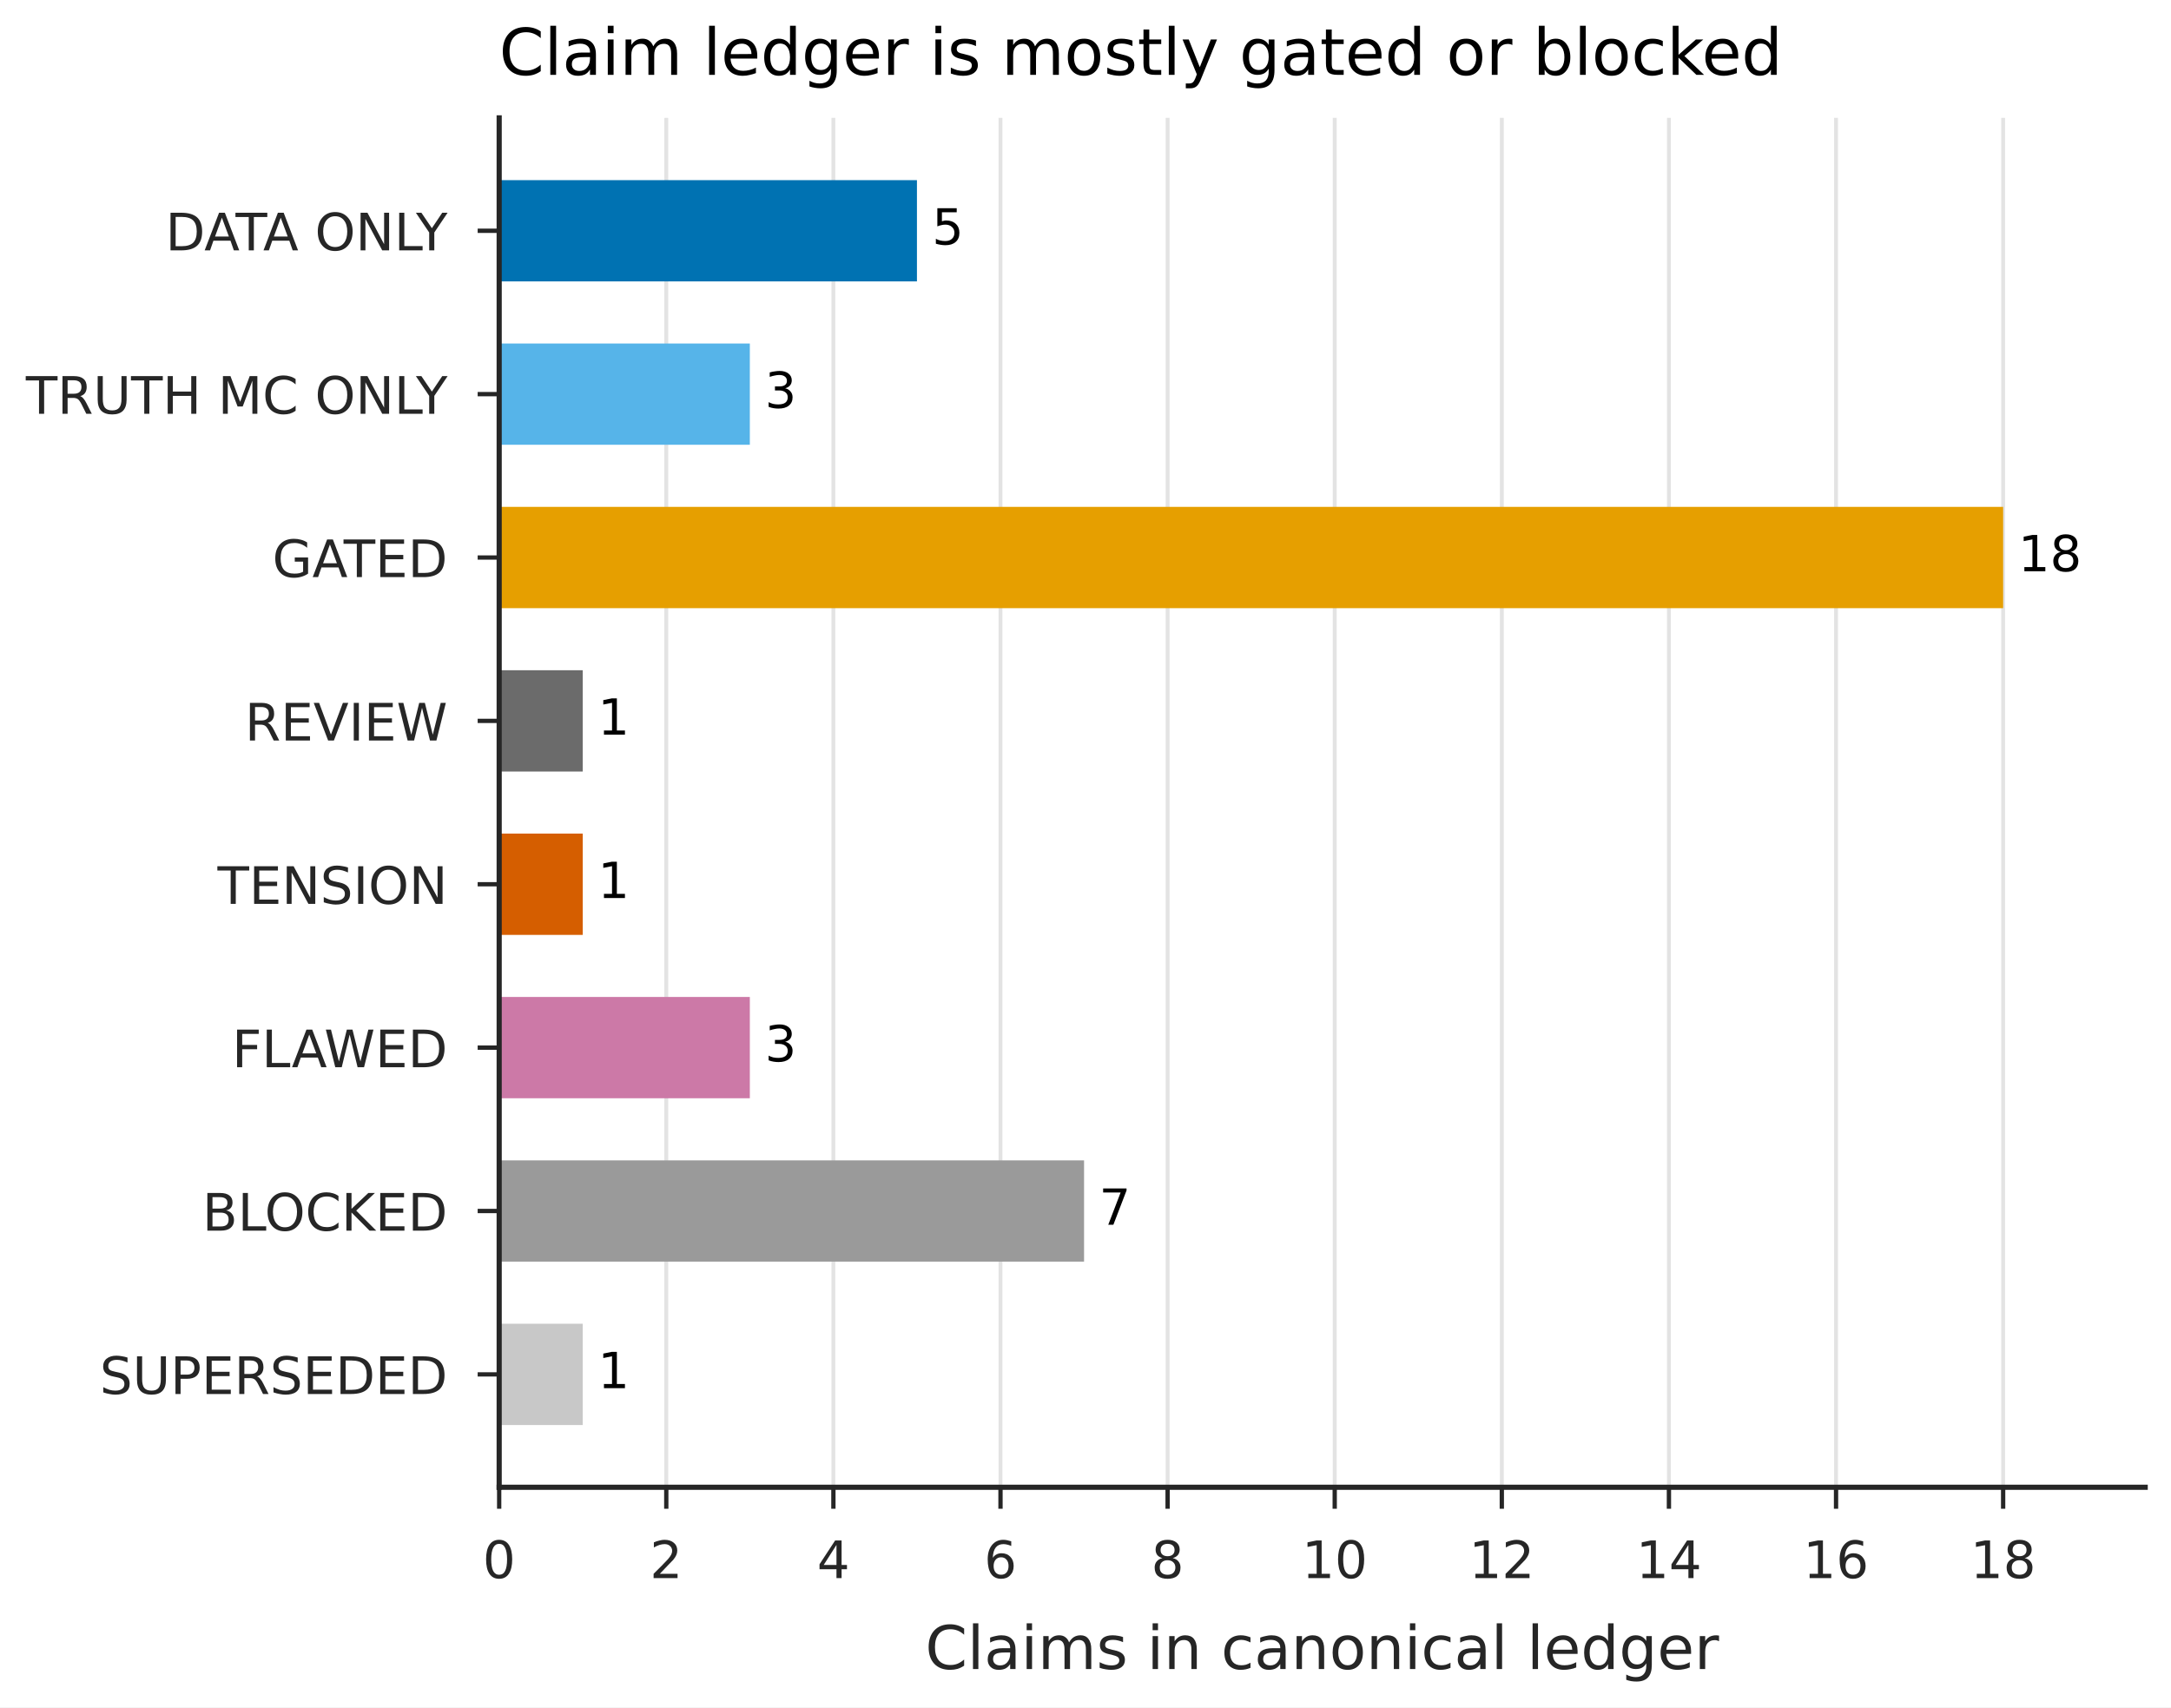
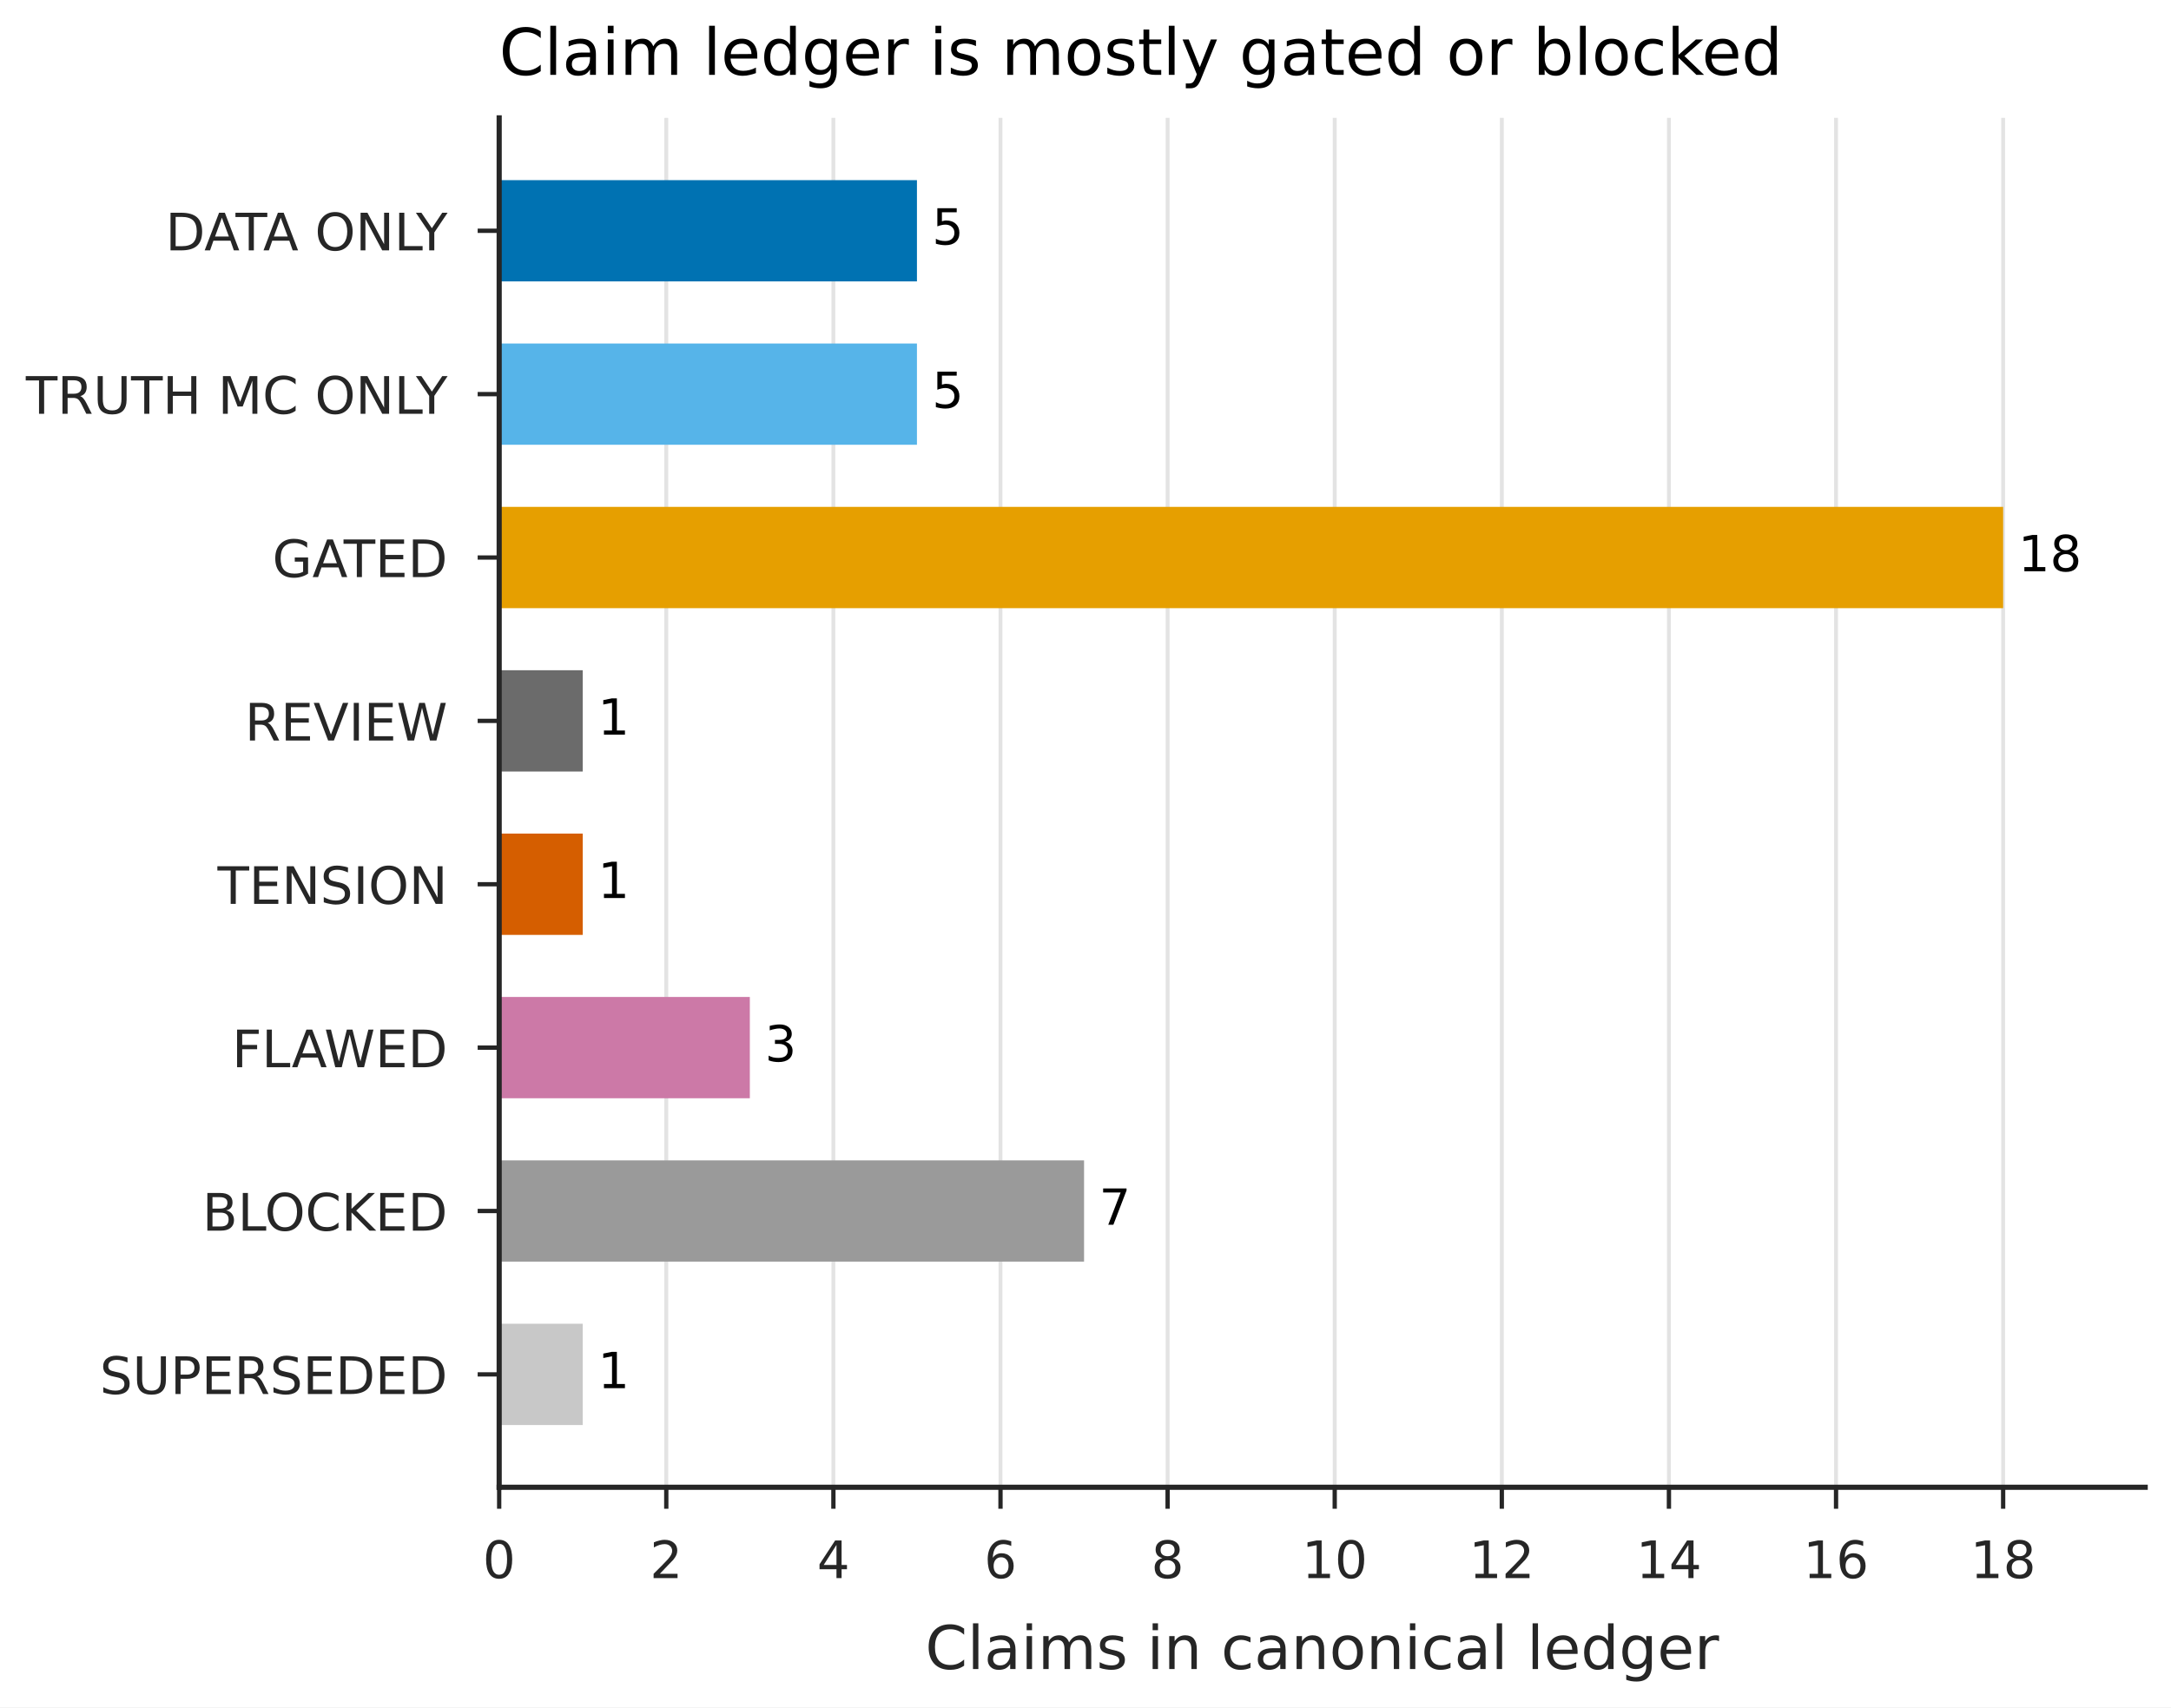
<svg xmlns="http://www.w3.org/2000/svg" xmlns:xlink="http://www.w3.org/1999/xlink" width="252.283pt" height="198.425pt" viewBox="0 0 252.283 198.425" version="1.1">
  <defs>
    <style type="text/css">*{stroke-linejoin: round; stroke-linecap: butt}</style>
  </defs>
  <g id="figure_1">
    <g id="patch_1">
      <path d="M 0 198.425  L 252.283 198.425  L 252.283 0  L 0 0  z " style="fill: #ffffff" />
    </g>
    <g id="axes_1">
      <g id="patch_2">
        <path d="M 58.007 172.843  L 249.283 172.843  L 249.283 13.699  L 58.007 13.699  z " style="fill: #ffffff" />
      </g>
      <g id="matplotlib.axis_1">
        <g id="xtick_1">
          <g id="line2d_1">
            <path d="M 58.007 172.843  L 58.007 13.699  " clip-path="url(#paaef369339)" style="fill: none; stroke: #d8d8d8; stroke-opacity: 0.7; stroke-width: 0.45; stroke-linecap: square" />
          </g>
          <g id="line2d_2">
            <defs>
              <path id="mf00183c285" d="M 0 0  L 0 2.5  " style="stroke: #262626; stroke-width: 0.5" />
            </defs>
            <g>
              <use xlink:href="#mf00183c285" x="58.007" y="172.843" style="fill: #262626; stroke: #262626; stroke-width: 0.5" />
            </g>
          </g>
          <g id="text_1">
            <text style="font-size: 6px; font-family: 'DejaVu Sans', 'Arial', 'Liberation Sans', sans-serif; text-anchor: middle; fill: #262626" x="58.007" y="183.402" transform="rotate(-0 58.00711 183.4025)">0</text>
          </g>
        </g>
        <g id="xtick_2">
          <g id="line2d_3">
            <path d="M 77.426 172.843  L 77.426 13.699  " clip-path="url(#paaef369339)" style="fill: none; stroke: #d8d8d8; stroke-opacity: 0.7; stroke-width: 0.45; stroke-linecap: square" />
          </g>
          <g id="line2d_4">
            <g>
              <use xlink:href="#mf00183c285" x="77.426" y="172.843" style="fill: #262626; stroke: #262626; stroke-width: 0.5" />
            </g>
          </g>
          <g id="text_2">
            <text style="font-size: 6px; font-family: 'DejaVu Sans', 'Arial', 'Liberation Sans', sans-serif; text-anchor: middle; fill: #262626" x="77.426" y="183.402" transform="rotate(-0 77.42601 183.4025)">2</text>
          </g>
        </g>
        <g id="xtick_3">
          <g id="line2d_5">
            <path d="M 96.845 172.843  L 96.845 13.699  " clip-path="url(#paaef369339)" style="fill: none; stroke: #d8d8d8; stroke-opacity: 0.7; stroke-width: 0.45; stroke-linecap: square" />
          </g>
          <g id="line2d_6">
            <g>
              <use xlink:href="#mf00183c285" x="96.845" y="172.843" style="fill: #262626; stroke: #262626; stroke-width: 0.5" />
            </g>
          </g>
          <g id="text_3">
            <text style="font-size: 6px; font-family: 'DejaVu Sans', 'Arial', 'Liberation Sans', sans-serif; text-anchor: middle; fill: #262626" x="96.845" y="183.402" transform="rotate(-0 96.8449 183.4025)">4</text>
          </g>
        </g>
        <g id="xtick_4">
          <g id="line2d_7">
            <path d="M 116.264 172.843  L 116.264 13.699  " clip-path="url(#paaef369339)" style="fill: none; stroke: #d8d8d8; stroke-opacity: 0.7; stroke-width: 0.45; stroke-linecap: square" />
          </g>
          <g id="line2d_8">
            <g>
              <use xlink:href="#mf00183c285" x="116.264" y="172.843" style="fill: #262626; stroke: #262626; stroke-width: 0.5" />
            </g>
          </g>
          <g id="text_4">
            <text style="font-size: 6px; font-family: 'DejaVu Sans', 'Arial', 'Liberation Sans', sans-serif; text-anchor: middle; fill: #262626" x="116.264" y="183.402" transform="rotate(-0 116.2638 183.4025)">6</text>
          </g>
        </g>
        <g id="xtick_5">
          <g id="line2d_9">
            <path d="M 135.683 172.843  L 135.683 13.699  " clip-path="url(#paaef369339)" style="fill: none; stroke: #d8d8d8; stroke-opacity: 0.7; stroke-width: 0.45; stroke-linecap: square" />
          </g>
          <g id="line2d_10">
            <g>
              <use xlink:href="#mf00183c285" x="135.683" y="172.843" style="fill: #262626; stroke: #262626; stroke-width: 0.5" />
            </g>
          </g>
          <g id="text_5">
            <text style="font-size: 6px; font-family: 'DejaVu Sans', 'Arial', 'Liberation Sans', sans-serif; text-anchor: middle; fill: #262626" x="135.683" y="183.402" transform="rotate(-0 135.6827 183.4025)">8</text>
          </g>
        </g>
        <g id="xtick_6">
          <g id="line2d_11">
            <path d="M 155.102 172.843  L 155.102 13.699  " clip-path="url(#paaef369339)" style="fill: none; stroke: #d8d8d8; stroke-opacity: 0.7; stroke-width: 0.45; stroke-linecap: square" />
          </g>
          <g id="line2d_12">
            <g>
              <use xlink:href="#mf00183c285" x="155.102" y="172.843" style="fill: #262626; stroke: #262626; stroke-width: 0.5" />
            </g>
          </g>
          <g id="text_6">
            <text style="font-size: 6px; font-family: 'DejaVu Sans', 'Arial', 'Liberation Sans', sans-serif; text-anchor: middle; fill: #262626" x="155.102" y="183.402" transform="rotate(-0 155.1016 183.4025)">10</text>
          </g>
        </g>
        <g id="xtick_7">
          <g id="line2d_13">
            <path d="M 174.52 172.843  L 174.52 13.699  " clip-path="url(#paaef369339)" style="fill: none; stroke: #d8d8d8; stroke-opacity: 0.7; stroke-width: 0.45; stroke-linecap: square" />
          </g>
          <g id="line2d_14">
            <g>
              <use xlink:href="#mf00183c285" x="174.52" y="172.843" style="fill: #262626; stroke: #262626; stroke-width: 0.5" />
            </g>
          </g>
          <g id="text_7">
            <text style="font-size: 6px; font-family: 'DejaVu Sans', 'Arial', 'Liberation Sans', sans-serif; text-anchor: middle; fill: #262626" x="174.52" y="183.402" transform="rotate(-0 174.5205 183.4025)">12</text>
          </g>
        </g>
        <g id="xtick_8">
          <g id="line2d_15">
            <path d="M 193.939 172.843  L 193.939 13.699  " clip-path="url(#paaef369339)" style="fill: none; stroke: #d8d8d8; stroke-opacity: 0.7; stroke-width: 0.45; stroke-linecap: square" />
          </g>
          <g id="line2d_16">
            <g>
              <use xlink:href="#mf00183c285" x="193.939" y="172.843" style="fill: #262626; stroke: #262626; stroke-width: 0.5" />
            </g>
          </g>
          <g id="text_8">
            <text style="font-size: 6px; font-family: 'DejaVu Sans', 'Arial', 'Liberation Sans', sans-serif; text-anchor: middle; fill: #262626" x="193.939" y="183.402" transform="rotate(-0 193.9394 183.4025)">14</text>
          </g>
        </g>
        <g id="xtick_9">
          <g id="line2d_17">
            <path d="M 213.358 172.843  L 213.358 13.699  " clip-path="url(#paaef369339)" style="fill: none; stroke: #d8d8d8; stroke-opacity: 0.7; stroke-width: 0.45; stroke-linecap: square" />
          </g>
          <g id="line2d_18">
            <g>
              <use xlink:href="#mf00183c285" x="213.358" y="172.843" style="fill: #262626; stroke: #262626; stroke-width: 0.5" />
            </g>
          </g>
          <g id="text_9">
            <text style="font-size: 6px; font-family: 'DejaVu Sans', 'Arial', 'Liberation Sans', sans-serif; text-anchor: middle; fill: #262626" x="213.358" y="183.402" transform="rotate(-0 213.3583 183.4025)">16</text>
          </g>
        </g>
        <g id="xtick_10">
          <g id="line2d_19">
            <path d="M 232.777 172.843  L 232.777 13.699  " clip-path="url(#paaef369339)" style="fill: none; stroke: #d8d8d8; stroke-opacity: 0.7; stroke-width: 0.45; stroke-linecap: square" />
          </g>
          <g id="line2d_20">
            <g>
              <use xlink:href="#mf00183c285" x="232.777" y="172.843" style="fill: #262626; stroke: #262626; stroke-width: 0.5" />
            </g>
          </g>
          <g id="text_10">
            <text style="font-size: 6px; font-family: 'DejaVu Sans', 'Arial', 'Liberation Sans', sans-serif; text-anchor: middle; fill: #262626" x="232.777" y="183.402" transform="rotate(-0 232.7772 183.4025)">18</text>
          </g>
        </g>
        <g id="text_11">
          <text style="font-size: 7px; font-family: 'DejaVu Sans', 'Arial', 'Liberation Sans', sans-serif; text-anchor: middle; fill: #262626" x="153.645" y="193.969" transform="rotate(-0 153.6452 193.9692)">Claims in canonical ledger</text>
        </g>
      </g>
      <g id="matplotlib.axis_2">
        <g id="ytick_1">
          <g id="line2d_21">
            <defs>
              <path id="m5b9cb7b1d8" d="M 0 0  L -2.5 0  " style="stroke: #262626; stroke-width: 0.5" />
            </defs>
            <g>
              <use xlink:href="#m5b9cb7b1d8" x="58.007" y="26.819" style="fill: #262626; stroke: #262626; stroke-width: 0.5" />
            </g>
          </g>
          <g id="text_12">
            <text style="font-size: 6px; font-family: 'DejaVu Sans', 'Arial', 'Liberation Sans', sans-serif; text-anchor: end; fill: #262626" x="52.007" y="29.098" transform="rotate(-0 52.00711 29.09823)">DATA ONLY</text>
          </g>
        </g>
        <g id="ytick_2">
          <g id="line2d_22">
            <g>
              <use xlink:href="#m5b9cb7b1d8" x="58.007" y="45.805" style="fill: #262626; stroke: #262626; stroke-width: 0.5" />
            </g>
          </g>
          <g id="text_13">
            <text style="font-size: 6px; font-family: 'DejaVu Sans', 'Arial', 'Liberation Sans', sans-serif; text-anchor: end; fill: #262626" x="52.007" y="48.085" transform="rotate(-0 52.00711 48.08467)">TRUTH MC ONLY</text>
          </g>
        </g>
        <g id="ytick_3">
          <g id="line2d_23">
            <g>
              <use xlink:href="#m5b9cb7b1d8" x="58.007" y="64.792" style="fill: #262626; stroke: #262626; stroke-width: 0.5" />
            </g>
          </g>
          <g id="text_14">
            <text style="font-size: 6px; font-family: 'DejaVu Sans', 'Arial', 'Liberation Sans', sans-serif; text-anchor: end; fill: #262626" x="52.007" y="67.071" transform="rotate(-0 52.00711 67.07111)">GATED</text>
          </g>
        </g>
        <g id="ytick_4">
          <g id="line2d_24">
            <g>
              <use xlink:href="#m5b9cb7b1d8" x="58.007" y="83.778" style="fill: #262626; stroke: #262626; stroke-width: 0.5" />
            </g>
          </g>
          <g id="text_15">
            <text style="font-size: 6px; font-family: 'DejaVu Sans', 'Arial', 'Liberation Sans', sans-serif; text-anchor: end; fill: #262626" x="52.007" y="86.058" transform="rotate(-0 52.00711 86.05754)">REVIEW</text>
          </g>
        </g>
        <g id="ytick_5">
          <g id="line2d_25">
            <g>
              <use xlink:href="#m5b9cb7b1d8" x="58.007" y="102.764" style="fill: #262626; stroke: #262626; stroke-width: 0.5" />
            </g>
          </g>
          <g id="text_16">
            <text style="font-size: 6px; font-family: 'DejaVu Sans', 'Arial', 'Liberation Sans', sans-serif; text-anchor: end; fill: #262626" x="52.007" y="105.044" transform="rotate(-0 52.00711 105.044)">TENSION</text>
          </g>
        </g>
        <g id="ytick_6">
          <g id="line2d_26">
            <g>
              <use xlink:href="#m5b9cb7b1d8" x="58.007" y="121.751" style="fill: #262626; stroke: #262626; stroke-width: 0.5" />
            </g>
          </g>
          <g id="text_17">
            <text style="font-size: 6px; font-family: 'DejaVu Sans', 'Arial', 'Liberation Sans', sans-serif; text-anchor: end; fill: #262626" x="52.007" y="124.03" transform="rotate(-0 52.00711 124.0304)">FLAWED</text>
          </g>
        </g>
        <g id="ytick_7">
          <g id="line2d_27">
            <g>
              <use xlink:href="#m5b9cb7b1d8" x="58.007" y="140.737" style="fill: #262626; stroke: #262626; stroke-width: 0.5" />
            </g>
          </g>
          <g id="text_18">
            <text style="font-size: 6px; font-family: 'DejaVu Sans', 'Arial', 'Liberation Sans', sans-serif; text-anchor: end; fill: #262626" x="52.007" y="143.017" transform="rotate(-0 52.00711 143.0169)">BLOCKED</text>
          </g>
        </g>
        <g id="ytick_8">
          <g id="line2d_28">
            <g>
              <use xlink:href="#m5b9cb7b1d8" x="58.007" y="159.724" style="fill: #262626; stroke: #262626; stroke-width: 0.5" />
            </g>
          </g>
          <g id="text_19">
            <text style="font-size: 6px; font-family: 'DejaVu Sans', 'Arial', 'Liberation Sans', sans-serif; text-anchor: end; fill: #262626" x="52.007" y="162.003" transform="rotate(-0 52.00711 162.0033)">SUPERSEDED</text>
          </g>
        </g>
      </g>
      <g id="patch_3">
        <path d="M 58.007 20.933  L 106.554 20.933  L 106.554 32.704  L 58.007 32.704  z " clip-path="url(#paaef369339)" style="fill: #0072b2" />
      </g>
      <g id="patch_4">
-         <path d="M 58.007 39.919  L 87.135 39.919  L 87.135 51.691  L 58.007 51.691  z " clip-path="url(#paaef369339)" style="fill: #56b4e9" />
+         <path d="M 58.007 39.919  L 106.554 39.919  L 106.554 51.691  L 58.007 51.691  z " clip-path="url(#paaef369339)" style="fill: #56b4e9" />
      </g>
      <g id="patch_5">
        <path d="M 58.007 58.906  L 232.777 58.906  L 232.777 70.677  L 58.007 70.677  z " clip-path="url(#paaef369339)" style="fill: #e69f00" />
      </g>
      <g id="patch_6">
        <path d="M 58.007 77.892  L 67.717 77.892  L 67.717 89.664  L 58.007 89.664  z " clip-path="url(#paaef369339)" style="fill: #6b6b6b" />
      </g>
      <g id="patch_7">
        <path d="M 58.007 96.879  L 67.717 96.879  L 67.717 108.65  L 58.007 108.65  z " clip-path="url(#paaef369339)" style="fill: #d55e00" />
      </g>
      <g id="patch_8">
        <path d="M 58.007 115.865  L 87.135 115.865  L 87.135 127.637  L 58.007 127.637  z " clip-path="url(#paaef369339)" style="fill: #cc79a7" />
      </g>
      <g id="patch_9">
        <path d="M 58.007 134.852  L 125.973 134.852  L 125.973 146.623  L 58.007 146.623  z " clip-path="url(#paaef369339)" style="fill: #9a9a9a" />
      </g>
      <g id="patch_10">
        <path d="M 58.007 153.838  L 67.717 153.838  L 67.717 165.61  L 58.007 165.61  z " clip-path="url(#paaef369339)" style="fill: #c8c8c8" />
      </g>
      <g id="patch_11">
        <path d="M 58.007 172.843  L 58.007 13.699  " style="fill: none; stroke: #262626; stroke-width: 0.6; stroke-linejoin: miter; stroke-linecap: square" />
      </g>
      <g id="patch_12">
        <path d="M 58.007 172.843  L 249.283 172.843  " style="fill: none; stroke: #262626; stroke-width: 0.6; stroke-linejoin: miter; stroke-linecap: square" />
      </g>
      <g id="text_20">
        <text style="font-size: 5.8px; font-family: 'DejaVu Sans', 'Arial', 'Liberation Sans', sans-serif; text-anchor: start" x="108.302" y="28.419" transform="rotate(-0 108.3021 28.41914)">5</text>
      </g>
      <g id="text_21">
-         <text style="font-size: 5.8px; font-family: 'DejaVu Sans', 'Arial', 'Liberation Sans', sans-serif; text-anchor: start" x="88.883" y="47.406" transform="rotate(-0 88.88316 47.40557)">3</text>
+         <text style="font-size: 5.8px; font-family: 'DejaVu Sans', 'Arial', 'Liberation Sans', sans-serif; text-anchor: start" x="108.302" y="47.406" transform="rotate(-0 108.3021 47.40557)">5</text>
      </g>
      <g id="text_22">
        <text style="font-size: 5.8px; font-family: 'DejaVu Sans', 'Arial', 'Liberation Sans', sans-serif; text-anchor: start" x="234.525" y="66.392" transform="rotate(-0 234.5249 66.39201)">18</text>
      </g>
      <g id="text_23">
        <text style="font-size: 5.8px; font-family: 'DejaVu Sans', 'Arial', 'Liberation Sans', sans-serif; text-anchor: start" x="69.464" y="85.378" transform="rotate(-0 69.46426 85.37845)">1</text>
      </g>
      <g id="text_24">
        <text style="font-size: 5.8px; font-family: 'DejaVu Sans', 'Arial', 'Liberation Sans', sans-serif; text-anchor: start" x="69.464" y="104.365" transform="rotate(-0 69.46426 104.3649)">1</text>
      </g>
      <g id="text_25">
        <text style="font-size: 5.8px; font-family: 'DejaVu Sans', 'Arial', 'Liberation Sans', sans-serif; text-anchor: start" x="88.883" y="123.351" transform="rotate(-0 88.88316 123.3513)">3</text>
      </g>
      <g id="text_26">
        <text style="font-size: 5.8px; font-family: 'DejaVu Sans', 'Arial', 'Liberation Sans', sans-serif; text-anchor: start" x="127.721" y="142.338" transform="rotate(-0 127.7209 142.3378)">7</text>
      </g>
      <g id="text_27">
        <text style="font-size: 5.8px; font-family: 'DejaVu Sans', 'Arial', 'Liberation Sans', sans-serif; text-anchor: start" x="69.464" y="161.324" transform="rotate(-0 69.46426 161.3242)">1</text>
      </g>
      <g id="text_28">
        <text style="font-size: 7.5px; font-family: 'DejaVu Sans', 'Arial', 'Liberation Sans', sans-serif; text-anchor: start" x="58.007" y="8.699" transform="rotate(-0 58.00711 8.699068)">Claim ledger is mostly gated or blocked</text>
      </g>
    </g>
  </g>
  <defs>
    <clipPath id="paaef369339">
      <rect x="58.007" y="13.699" width="191.276" height="159.144" />
    </clipPath>
  </defs>
</svg>
